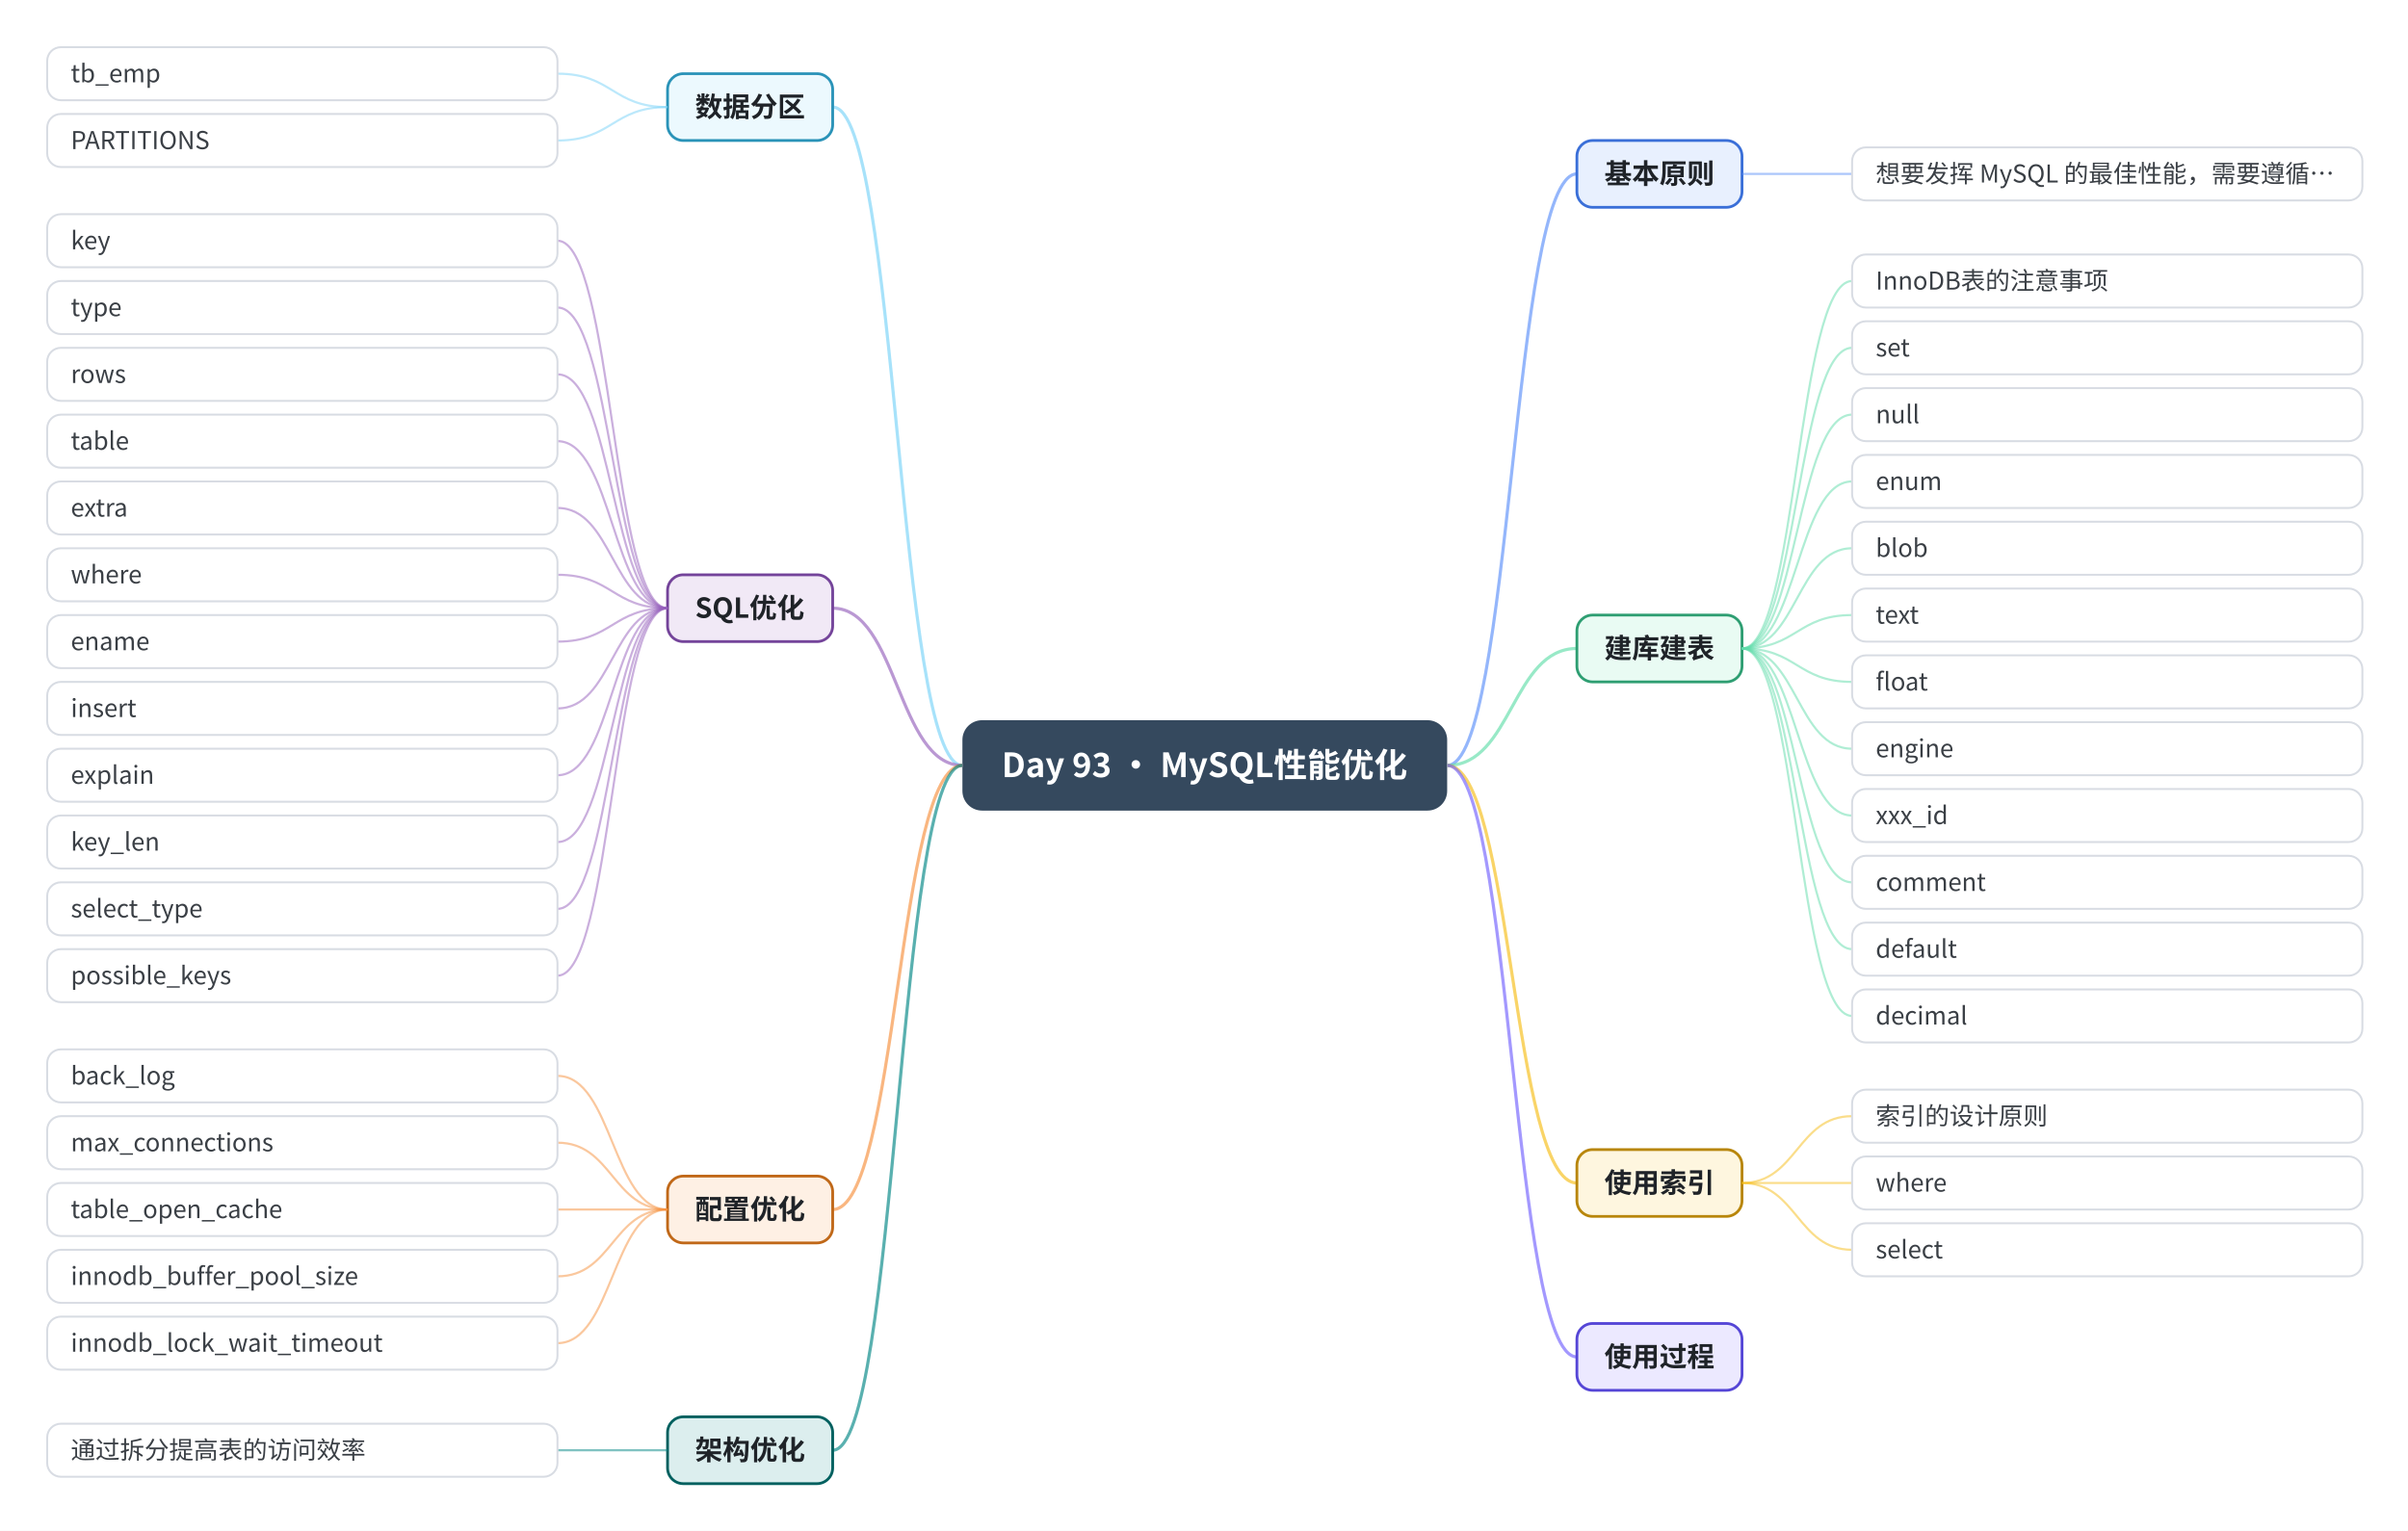
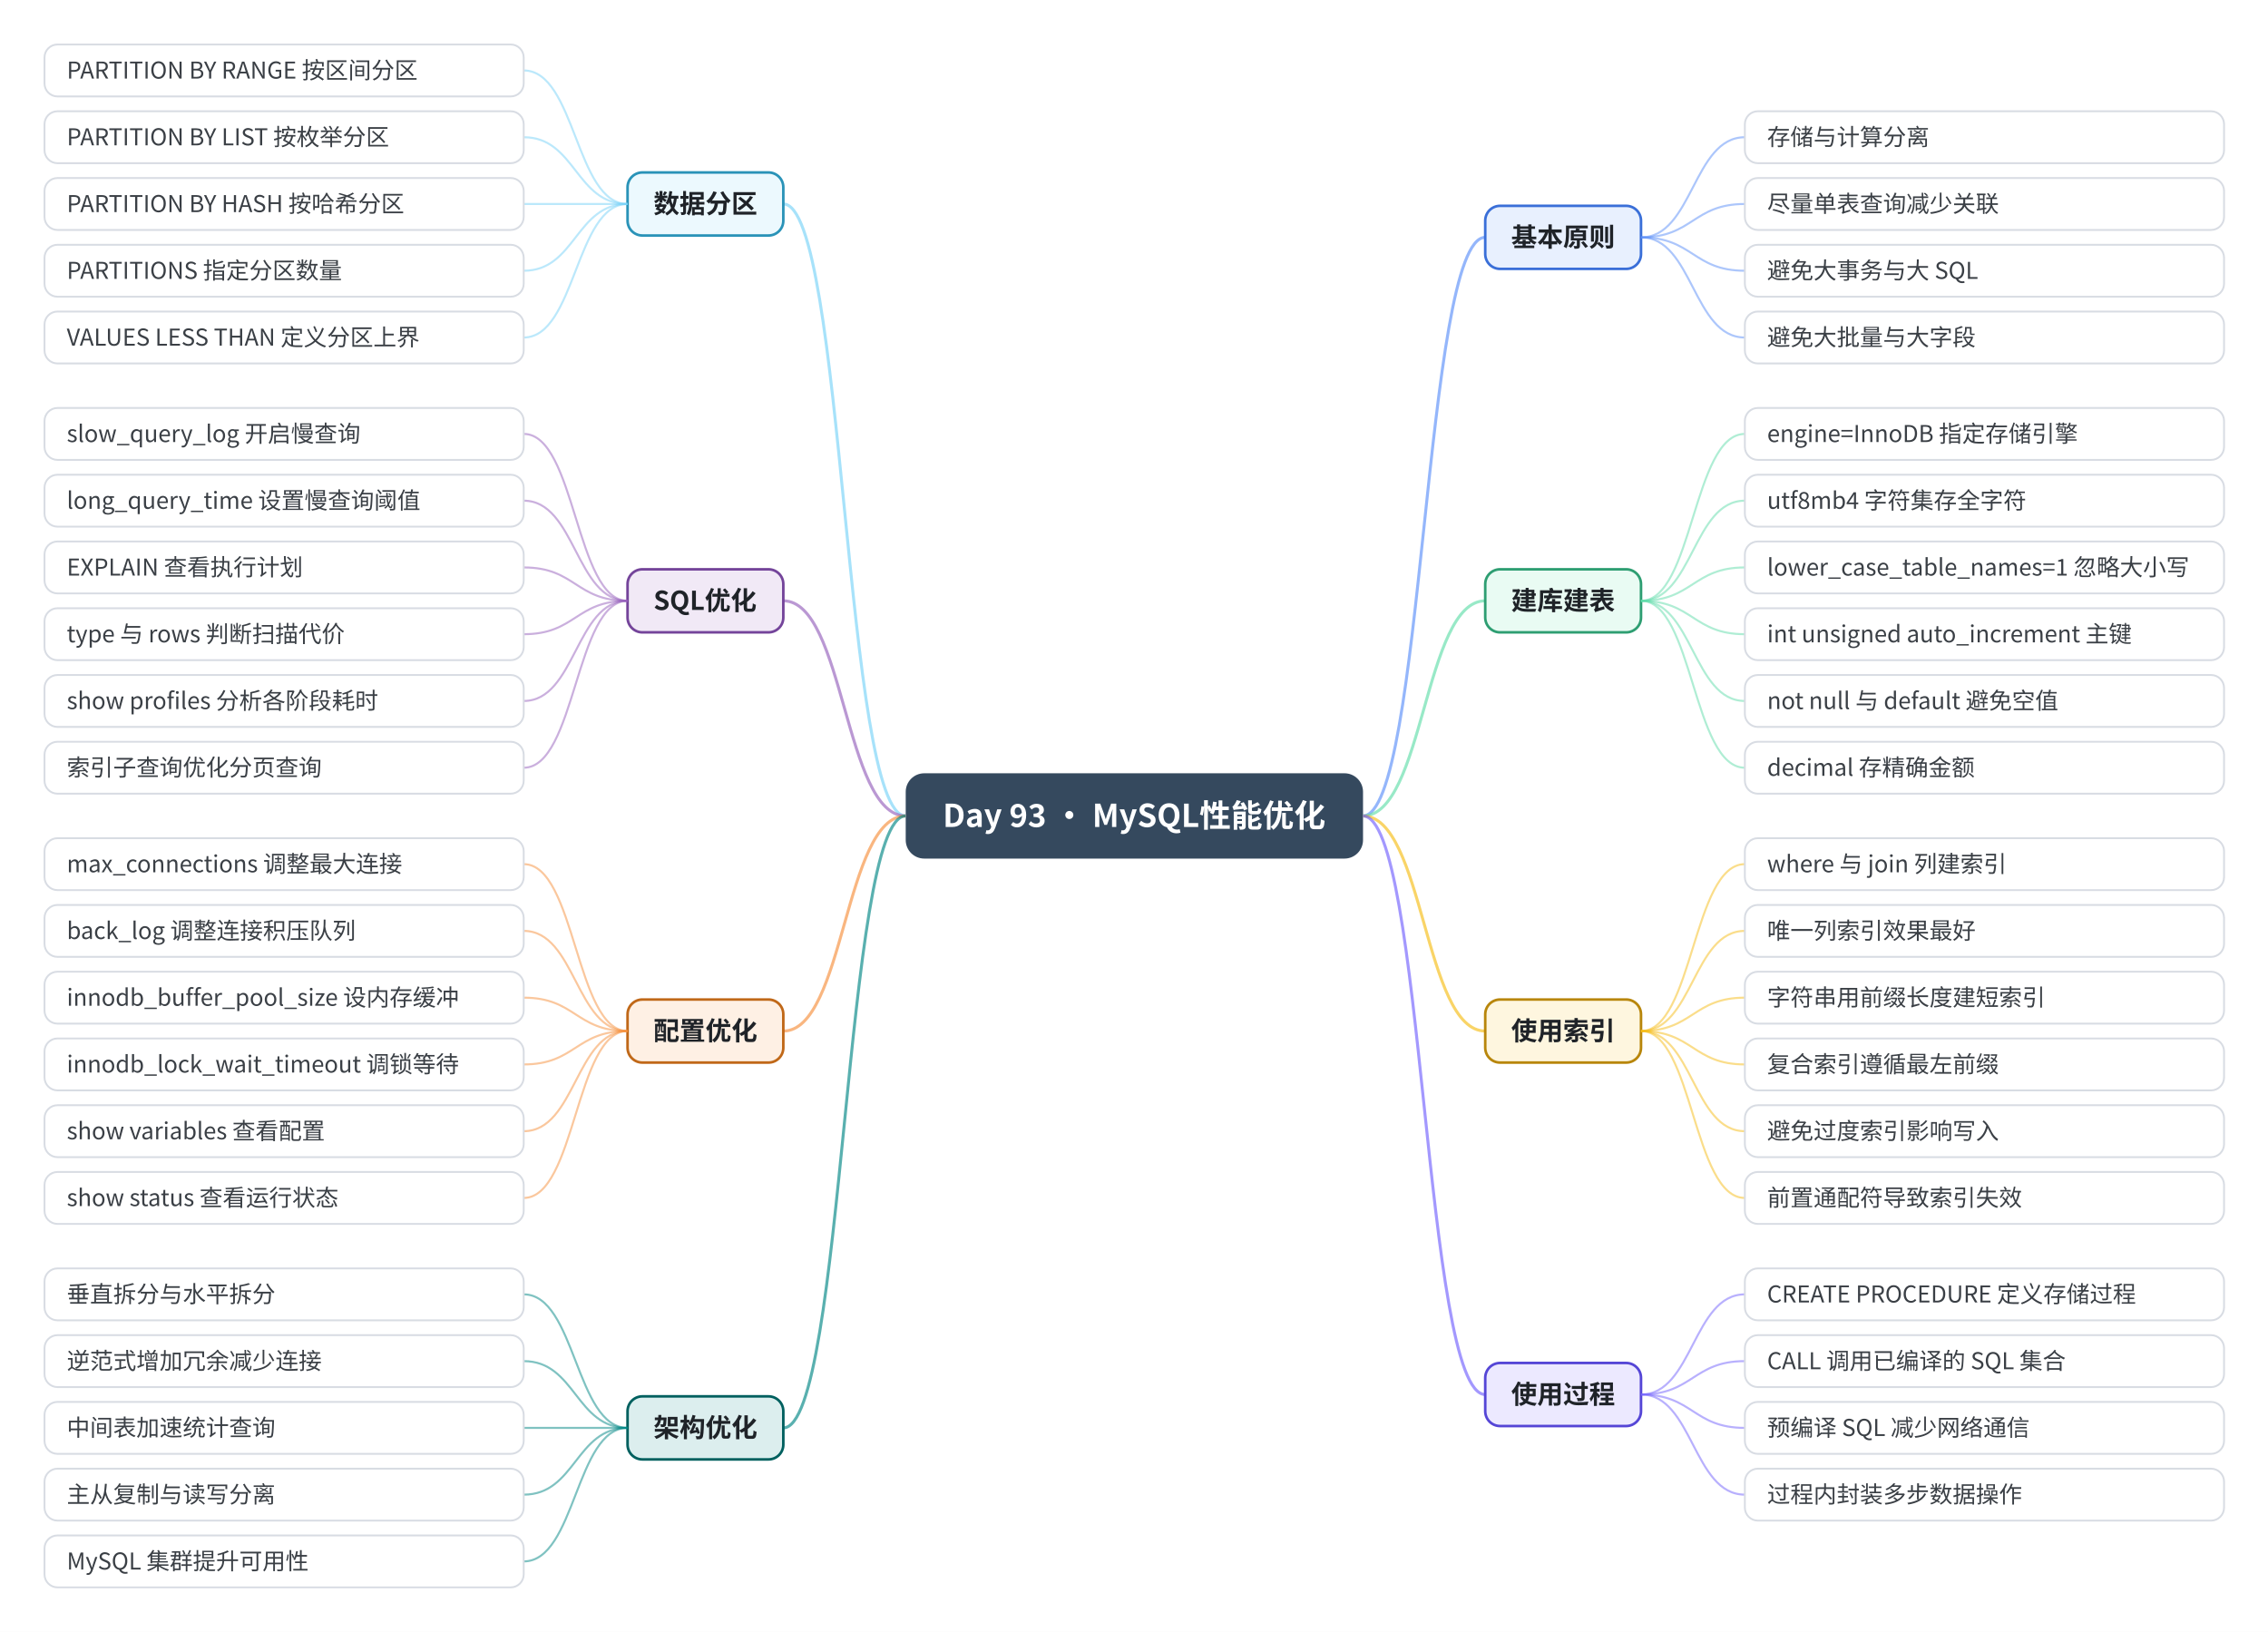
- <svg xmlns="http://www.w3.org/2000/svg" width="1225" height="779" viewBox="0 0 1225 779" font-family="Microsoft YaHei, PingFang SC, Hiragino Sans GB, Noto Sans CJK SC, sans-serif">
-   <rect width="1225" height="779" fill="#ffffff" />
-   <rect x="489.6" y="366.5" width="246.6" height="46" rx="10" fill="#35495E" />
-   <text x="509.6" y="389.5" fill="#ffffff" font-size="17" font-weight="bold" dominant-baseline="middle">Day 93 · MySQL性能优化</text>
-   <path d="M736.2,389.5 C769.2,389.5 769.2,88.5 802.2,88.5" fill="none" stroke="#5B8FF9" stroke-width="1.6" stroke-opacity="0.65" />
-   <rect x="802.2" y="71.5" width="84.0" height="34" rx="8" fill="#5B8FF9" fill-opacity="0.14" stroke="#3A6FD8" stroke-width="1.4" />
-   <text x="816.2" y="88.5" fill="#1f2328" font-size="14" font-weight="bold" dominant-baseline="middle">基本原则</text>
-   <path d="M886.2,88.5 C914.2,88.5 914.2,88.5 942.2,88.5" fill="none" stroke="#5B8FF9" stroke-width="1.1" stroke-opacity="0.5" />
-   <rect x="942.2" y="75.0" width="259.6" height="27" rx="7" fill="#ffffff" stroke="#d8dce3" stroke-width="1" />
-   <text x="954.2" y="88.5" fill="#3a3f45" font-size="12.5" dominant-baseline="middle">想要发挥 MySQL 的最佳性能，需要遵循…</text>
-   <path d="M736.2,389.5 C769.2,389.5 769.2,330.0 802.2,330.0" fill="none" stroke="#61DDAA" stroke-width="1.6" stroke-opacity="0.65" />
-   <rect x="802.2" y="313.0" width="84.0" height="34" rx="8" fill="#61DDAA" fill-opacity="0.14" stroke="#2E9E72" stroke-width="1.4" />
-   <text x="816.2" y="330.0" fill="#1f2328" font-size="14" font-weight="bold" dominant-baseline="middle">建库建表</text>
-   <path d="M886.2,330.0 C914.2,330.0 914.2,143.0 942.2,143.0" fill="none" stroke="#61DDAA" stroke-width="1.1" stroke-opacity="0.5" />
-   <rect x="942.2" y="129.5" width="259.6" height="27" rx="7" fill="#ffffff" stroke="#d8dce3" stroke-width="1" />
-   <text x="954.2" y="143.0" fill="#3a3f45" font-size="12.5" dominant-baseline="middle">InnoDB表的注意事项</text>
-   <path d="M886.2,330.0 C914.2,330.0 914.2,177.0 942.2,177.0" fill="none" stroke="#61DDAA" stroke-width="1.1" stroke-opacity="0.5" />
-   <rect x="942.2" y="163.5" width="259.6" height="27" rx="7" fill="#ffffff" stroke="#d8dce3" stroke-width="1" />
-   <text x="954.2" y="177.0" fill="#3a3f45" font-size="12.5" dominant-baseline="middle">set</text>
-   <path d="M886.2,330.0 C914.2,330.0 914.2,211.0 942.2,211.0" fill="none" stroke="#61DDAA" stroke-width="1.1" stroke-opacity="0.5" />
-   <rect x="942.2" y="197.5" width="259.6" height="27" rx="7" fill="#ffffff" stroke="#d8dce3" stroke-width="1" />
-   <text x="954.2" y="211.0" fill="#3a3f45" font-size="12.5" dominant-baseline="middle">null</text>
-   <path d="M886.2,330.0 C914.2,330.0 914.2,245.0 942.2,245.0" fill="none" stroke="#61DDAA" stroke-width="1.1" stroke-opacity="0.5" />
-   <rect x="942.2" y="231.5" width="259.6" height="27" rx="7" fill="#ffffff" stroke="#d8dce3" stroke-width="1" />
-   <text x="954.2" y="245.0" fill="#3a3f45" font-size="12.5" dominant-baseline="middle">enum</text>
-   <path d="M886.2,330.0 C914.2,330.0 914.2,279.0 942.2,279.0" fill="none" stroke="#61DDAA" stroke-width="1.1" stroke-opacity="0.5" />
-   <rect x="942.2" y="265.5" width="259.6" height="27" rx="7" fill="#ffffff" stroke="#d8dce3" stroke-width="1" />
-   <text x="954.2" y="279.0" fill="#3a3f45" font-size="12.5" dominant-baseline="middle">blob</text>
-   <path d="M886.2,330.0 C914.2,330.0 914.2,313.0 942.2,313.0" fill="none" stroke="#61DDAA" stroke-width="1.1" stroke-opacity="0.5" />
-   <rect x="942.2" y="299.5" width="259.6" height="27" rx="7" fill="#ffffff" stroke="#d8dce3" stroke-width="1" />
-   <text x="954.2" y="313.0" fill="#3a3f45" font-size="12.5" dominant-baseline="middle">text</text>
-   <path d="M886.2,330.0 C914.2,330.0 914.2,347.0 942.2,347.0" fill="none" stroke="#61DDAA" stroke-width="1.1" stroke-opacity="0.5" />
-   <rect x="942.2" y="333.5" width="259.6" height="27" rx="7" fill="#ffffff" stroke="#d8dce3" stroke-width="1" />
-   <text x="954.2" y="347.0" fill="#3a3f45" font-size="12.5" dominant-baseline="middle">float</text>
-   <path d="M886.2,330.0 C914.2,330.0 914.2,381.0 942.2,381.0" fill="none" stroke="#61DDAA" stroke-width="1.1" stroke-opacity="0.5" />
-   <rect x="942.2" y="367.5" width="259.6" height="27" rx="7" fill="#ffffff" stroke="#d8dce3" stroke-width="1" />
-   <text x="954.2" y="381.0" fill="#3a3f45" font-size="12.5" dominant-baseline="middle">engine</text>
-   <path d="M886.2,330.0 C914.2,330.0 914.2,415.0 942.2,415.0" fill="none" stroke="#61DDAA" stroke-width="1.1" stroke-opacity="0.5" />
-   <rect x="942.2" y="401.5" width="259.6" height="27" rx="7" fill="#ffffff" stroke="#d8dce3" stroke-width="1" />
-   <text x="954.2" y="415.0" fill="#3a3f45" font-size="12.5" dominant-baseline="middle">xxx_id</text>
-   <path d="M886.2,330.0 C914.2,330.0 914.2,449.0 942.2,449.0" fill="none" stroke="#61DDAA" stroke-width="1.1" stroke-opacity="0.5" />
-   <rect x="942.2" y="435.5" width="259.6" height="27" rx="7" fill="#ffffff" stroke="#d8dce3" stroke-width="1" />
-   <text x="954.2" y="449.0" fill="#3a3f45" font-size="12.5" dominant-baseline="middle">comment</text>
-   <path d="M886.2,330.0 C914.2,330.0 914.2,483.0 942.2,483.0" fill="none" stroke="#61DDAA" stroke-width="1.1" stroke-opacity="0.5" />
-   <rect x="942.2" y="469.5" width="259.6" height="27" rx="7" fill="#ffffff" stroke="#d8dce3" stroke-width="1" />
-   <text x="954.2" y="483.0" fill="#3a3f45" font-size="12.5" dominant-baseline="middle">default</text>
-   <path d="M886.2,330.0 C914.2,330.0 914.2,517.0 942.2,517.0" fill="none" stroke="#61DDAA" stroke-width="1.1" stroke-opacity="0.5" />
-   <rect x="942.2" y="503.5" width="259.6" height="27" rx="7" fill="#ffffff" stroke="#d8dce3" stroke-width="1" />
-   <text x="954.2" y="517.0" fill="#3a3f45" font-size="12.5" dominant-baseline="middle">decimal</text>
-   <path d="M736.2,389.5 C769.2,389.5 769.2,602.0 802.2,602.0" fill="none" stroke="#F6BD16" stroke-width="1.6" stroke-opacity="0.65" />
-   <rect x="802.2" y="585.0" width="84.0" height="34" rx="8" fill="#F6BD16" fill-opacity="0.14" stroke="#B8860B" stroke-width="1.4" />
-   <text x="816.2" y="602.0" fill="#1f2328" font-size="14" font-weight="bold" dominant-baseline="middle">使用索引</text>
-   <path d="M886.2,602.0 C914.2,602.0 914.2,568.0 942.2,568.0" fill="none" stroke="#F6BD16" stroke-width="1.1" stroke-opacity="0.5" />
-   <rect x="942.2" y="554.5" width="259.6" height="27" rx="7" fill="#ffffff" stroke="#d8dce3" stroke-width="1" />
-   <text x="954.2" y="568.0" fill="#3a3f45" font-size="12.5" dominant-baseline="middle">索引的设计原则</text>
-   <path d="M886.2,602.0 C914.2,602.0 914.2,602.0 942.2,602.0" fill="none" stroke="#F6BD16" stroke-width="1.1" stroke-opacity="0.5" />
-   <rect x="942.2" y="588.5" width="259.6" height="27" rx="7" fill="#ffffff" stroke="#d8dce3" stroke-width="1" />
-   <text x="954.2" y="602.0" fill="#3a3f45" font-size="12.5" dominant-baseline="middle">where</text>
-   <path d="M886.2,602.0 C914.2,602.0 914.2,636.0 942.2,636.0" fill="none" stroke="#F6BD16" stroke-width="1.1" stroke-opacity="0.5" />
-   <rect x="942.2" y="622.5" width="259.6" height="27" rx="7" fill="#ffffff" stroke="#d8dce3" stroke-width="1" />
-   <text x="954.2" y="636.0" fill="#3a3f45" font-size="12.5" dominant-baseline="middle">select</text>
-   <path d="M736.2,389.5 C769.2,389.5 769.2,690.5 802.2,690.5" fill="none" stroke="#7262FD" stroke-width="1.6" stroke-opacity="0.65" />
-   <rect x="802.2" y="673.5" width="84.0" height="34" rx="8" fill="#7262FD" fill-opacity="0.14" stroke="#5546D6" stroke-width="1.4" />
-   <text x="816.2" y="690.5" fill="#1f2328" font-size="14" font-weight="bold" dominant-baseline="middle">使用过程</text>
-   <path d="M489.6,389.5 C456.6,389.5 456.6,54.5 423.6,54.5" fill="none" stroke="#78D3F8" stroke-width="1.6" stroke-opacity="0.65" />
-   <rect x="339.6" y="37.5" width="84.0" height="34" rx="8" fill="#78D3F8" fill-opacity="0.14" stroke="#2A93B8" stroke-width="1.4" />
-   <text x="353.6" y="54.5" fill="#1f2328" font-size="14" font-weight="bold" dominant-baseline="middle">数据分区</text>
-   <path d="M339.6,54.5 C311.6,54.5 311.6,37.5 283.6,37.5" fill="none" stroke="#78D3F8" stroke-width="1.1" stroke-opacity="0.5" />
-   <rect x="24.0" y="24.0" width="259.6" height="27" rx="7" fill="#ffffff" stroke="#d8dce3" stroke-width="1" />
-   <text x="36.0" y="37.5" fill="#3a3f45" font-size="12.5" dominant-baseline="middle">tb_emp</text>
-   <path d="M339.6,54.5 C311.6,54.5 311.6,71.5 283.6,71.5" fill="none" stroke="#78D3F8" stroke-width="1.1" stroke-opacity="0.5" />
-   <rect x="24.0" y="58.0" width="259.6" height="27" rx="7" fill="#ffffff" stroke="#d8dce3" stroke-width="1" />
-   <text x="36.0" y="71.5" fill="#3a3f45" font-size="12.5" dominant-baseline="middle">PARTITIONS</text>
-   <path d="M489.6,389.5 C456.6,389.5 456.6,309.5 423.6,309.5" fill="none" stroke="#9661BC" stroke-width="1.6" stroke-opacity="0.65" />
-   <rect x="339.6" y="292.5" width="84.0" height="34" rx="8" fill="#9661BC" fill-opacity="0.14" stroke="#74449A" stroke-width="1.4" />
-   <text x="353.6" y="309.5" fill="#1f2328" font-size="14" font-weight="bold" dominant-baseline="middle">SQL优化</text>
-   <path d="M339.6,309.5 C311.6,309.5 311.6,122.5 283.6,122.5" fill="none" stroke="#9661BC" stroke-width="1.1" stroke-opacity="0.5" />
-   <rect x="24.0" y="109.0" width="259.6" height="27" rx="7" fill="#ffffff" stroke="#d8dce3" stroke-width="1" />
-   <text x="36.0" y="122.5" fill="#3a3f45" font-size="12.5" dominant-baseline="middle">key</text>
-   <path d="M339.6,309.5 C311.6,309.5 311.6,156.5 283.6,156.5" fill="none" stroke="#9661BC" stroke-width="1.1" stroke-opacity="0.5" />
-   <rect x="24.0" y="143.0" width="259.6" height="27" rx="7" fill="#ffffff" stroke="#d8dce3" stroke-width="1" />
-   <text x="36.0" y="156.5" fill="#3a3f45" font-size="12.5" dominant-baseline="middle">type</text>
-   <path d="M339.6,309.5 C311.6,309.5 311.6,190.5 283.6,190.5" fill="none" stroke="#9661BC" stroke-width="1.1" stroke-opacity="0.5" />
-   <rect x="24.0" y="177.0" width="259.6" height="27" rx="7" fill="#ffffff" stroke="#d8dce3" stroke-width="1" />
-   <text x="36.0" y="190.5" fill="#3a3f45" font-size="12.5" dominant-baseline="middle">rows</text>
-   <path d="M339.6,309.5 C311.6,309.5 311.6,224.5 283.6,224.5" fill="none" stroke="#9661BC" stroke-width="1.1" stroke-opacity="0.5" />
-   <rect x="24.0" y="211.0" width="259.6" height="27" rx="7" fill="#ffffff" stroke="#d8dce3" stroke-width="1" />
-   <text x="36.0" y="224.5" fill="#3a3f45" font-size="12.5" dominant-baseline="middle">table</text>
-   <path d="M339.6,309.5 C311.6,309.5 311.6,258.5 283.6,258.5" fill="none" stroke="#9661BC" stroke-width="1.1" stroke-opacity="0.5" />
-   <rect x="24.0" y="245.0" width="259.6" height="27" rx="7" fill="#ffffff" stroke="#d8dce3" stroke-width="1" />
-   <text x="36.0" y="258.5" fill="#3a3f45" font-size="12.5" dominant-baseline="middle">extra</text>
-   <path d="M339.6,309.5 C311.6,309.5 311.6,292.5 283.6,292.5" fill="none" stroke="#9661BC" stroke-width="1.1" stroke-opacity="0.5" />
-   <rect x="24.0" y="279.0" width="259.6" height="27" rx="7" fill="#ffffff" stroke="#d8dce3" stroke-width="1" />
-   <text x="36.0" y="292.5" fill="#3a3f45" font-size="12.5" dominant-baseline="middle">where</text>
-   <path d="M339.6,309.5 C311.6,309.5 311.6,326.5 283.6,326.5" fill="none" stroke="#9661BC" stroke-width="1.1" stroke-opacity="0.5" />
-   <rect x="24.0" y="313.0" width="259.6" height="27" rx="7" fill="#ffffff" stroke="#d8dce3" stroke-width="1" />
-   <text x="36.0" y="326.5" fill="#3a3f45" font-size="12.5" dominant-baseline="middle">ename</text>
-   <path d="M339.6,309.5 C311.6,309.5 311.6,360.5 283.6,360.5" fill="none" stroke="#9661BC" stroke-width="1.1" stroke-opacity="0.5" />
-   <rect x="24.0" y="347.0" width="259.6" height="27" rx="7" fill="#ffffff" stroke="#d8dce3" stroke-width="1" />
-   <text x="36.0" y="360.5" fill="#3a3f45" font-size="12.5" dominant-baseline="middle">insert</text>
-   <path d="M339.6,309.5 C311.6,309.5 311.6,394.5 283.6,394.5" fill="none" stroke="#9661BC" stroke-width="1.1" stroke-opacity="0.5" />
-   <rect x="24.0" y="381.0" width="259.6" height="27" rx="7" fill="#ffffff" stroke="#d8dce3" stroke-width="1" />
-   <text x="36.0" y="394.5" fill="#3a3f45" font-size="12.5" dominant-baseline="middle">explain</text>
-   <path d="M339.6,309.5 C311.6,309.5 311.6,428.5 283.6,428.5" fill="none" stroke="#9661BC" stroke-width="1.1" stroke-opacity="0.5" />
-   <rect x="24.0" y="415.0" width="259.6" height="27" rx="7" fill="#ffffff" stroke="#d8dce3" stroke-width="1" />
-   <text x="36.0" y="428.5" fill="#3a3f45" font-size="12.5" dominant-baseline="middle">key_len</text>
-   <path d="M339.6,309.5 C311.6,309.5 311.6,462.5 283.6,462.5" fill="none" stroke="#9661BC" stroke-width="1.1" stroke-opacity="0.5" />
-   <rect x="24.0" y="449.0" width="259.6" height="27" rx="7" fill="#ffffff" stroke="#d8dce3" stroke-width="1" />
-   <text x="36.0" y="462.5" fill="#3a3f45" font-size="12.5" dominant-baseline="middle">select_type</text>
-   <path d="M339.6,309.5 C311.6,309.5 311.6,496.5 283.6,496.5" fill="none" stroke="#9661BC" stroke-width="1.1" stroke-opacity="0.5" />
-   <rect x="24.0" y="483.0" width="259.6" height="27" rx="7" fill="#ffffff" stroke="#d8dce3" stroke-width="1" />
-   <text x="36.0" y="496.5" fill="#3a3f45" font-size="12.5" dominant-baseline="middle">possible_keys</text>
-   <path d="M489.6,389.5 C456.6,389.5 456.6,615.5 423.6,615.5" fill="none" stroke="#F6903D" stroke-width="1.6" stroke-opacity="0.65" />
-   <rect x="339.6" y="598.5" width="84.0" height="34" rx="8" fill="#F6903D" fill-opacity="0.14" stroke="#C06818" stroke-width="1.4" />
-   <text x="353.6" y="615.5" fill="#1f2328" font-size="14" font-weight="bold" dominant-baseline="middle">配置优化</text>
-   <path d="M339.6,615.5 C311.6,615.5 311.6,547.5 283.6,547.5" fill="none" stroke="#F6903D" stroke-width="1.1" stroke-opacity="0.5" />
-   <rect x="24.0" y="534.0" width="259.6" height="27" rx="7" fill="#ffffff" stroke="#d8dce3" stroke-width="1" />
-   <text x="36.0" y="547.5" fill="#3a3f45" font-size="12.5" dominant-baseline="middle">back_log</text>
-   <path d="M339.6,615.5 C311.6,615.5 311.6,581.5 283.6,581.5" fill="none" stroke="#F6903D" stroke-width="1.1" stroke-opacity="0.5" />
-   <rect x="24.0" y="568.0" width="259.6" height="27" rx="7" fill="#ffffff" stroke="#d8dce3" stroke-width="1" />
-   <text x="36.0" y="581.5" fill="#3a3f45" font-size="12.5" dominant-baseline="middle">max_connections</text>
-   <path d="M339.6,615.5 C311.6,615.5 311.6,615.5 283.6,615.5" fill="none" stroke="#F6903D" stroke-width="1.1" stroke-opacity="0.5" />
-   <rect x="24.0" y="602.0" width="259.6" height="27" rx="7" fill="#ffffff" stroke="#d8dce3" stroke-width="1" />
-   <text x="36.0" y="615.5" fill="#3a3f45" font-size="12.5" dominant-baseline="middle">table_open_cache</text>
-   <path d="M339.6,615.5 C311.6,615.5 311.6,649.5 283.6,649.5" fill="none" stroke="#F6903D" stroke-width="1.1" stroke-opacity="0.5" />
-   <rect x="24.0" y="636.0" width="259.6" height="27" rx="7" fill="#ffffff" stroke="#d8dce3" stroke-width="1" />
-   <text x="36.0" y="649.5" fill="#3a3f45" font-size="12.5" dominant-baseline="middle">innodb_buffer_pool_size</text>
-   <path d="M339.6,615.5 C311.6,615.5 311.6,683.5 283.6,683.5" fill="none" stroke="#F6903D" stroke-width="1.1" stroke-opacity="0.5" />
-   <rect x="24.0" y="670.0" width="259.6" height="27" rx="7" fill="#ffffff" stroke="#d8dce3" stroke-width="1" />
-   <text x="36.0" y="683.5" fill="#3a3f45" font-size="12.5" dominant-baseline="middle">innodb_lock_wait_timeout</text>
-   <path d="M489.6,389.5 C456.6,389.5 456.6,738.0 423.6,738.0" fill="none" stroke="#008685" stroke-width="1.6" stroke-opacity="0.65" />
-   <rect x="339.6" y="721.0" width="84.0" height="34" rx="8" fill="#008685" fill-opacity="0.14" stroke="#00605F" stroke-width="1.4" />
-   <text x="353.6" y="738.0" fill="#1f2328" font-size="14" font-weight="bold" dominant-baseline="middle">架构优化</text>
-   <path d="M339.6,738.0 C311.6,738.0 311.6,738.0 283.6,738.0" fill="none" stroke="#008685" stroke-width="1.1" stroke-opacity="0.5" />
-   <rect x="24.0" y="724.5" width="259.6" height="27" rx="7" fill="#ffffff" stroke="#d8dce3" stroke-width="1" />
-   <text x="36.0" y="738.0" fill="#3a3f45" font-size="12.5" dominant-baseline="middle">通过拆分提高表的访问效率</text>
+ <svg xmlns="http://www.w3.org/2000/svg" width="1223" height="880" viewBox="0 0 1223 880" font-family="Microsoft YaHei, PingFang SC, Hiragino Sans GB, Noto Sans CJK SC, sans-serif">
+   <rect width="1223" height="880" fill="#ffffff" />
+   <rect x="488.4" y="417.0" width="246.6" height="46" rx="10" fill="#35495E" />
+   <text x="508.4" y="440.0" fill="#ffffff" font-size="17" font-weight="bold" dominant-baseline="middle">Day 93 · MySQL性能优化</text>
+   <path d="M734.9,440.0 C767.9,440.0 767.9,128.0 800.9,128.0" fill="none" stroke="#5B8FF9" stroke-width="1.6" stroke-opacity="0.65" />
+   <rect x="800.9" y="111.0" width="84.0" height="34" rx="8" fill="#5B8FF9" fill-opacity="0.14" stroke="#3A6FD8" stroke-width="1.4" />
+   <text x="814.9" y="128.0" fill="#1f2328" font-size="14" font-weight="bold" dominant-baseline="middle">基本原则</text>
+   <path d="M884.9,128.0 C912.9,128.0 912.9,74.0 940.9,74.0" fill="none" stroke="#5B8FF9" stroke-width="1.1" stroke-opacity="0.5" />
+   <rect x="940.9" y="60.0" width="258.4" height="28" rx="7" fill="#ffffff" stroke="#d8dce3" stroke-width="1" />
+   <text x="952.9" y="74.0" fill="#3a3f45" font-size="12.5" dominant-baseline="middle">存储与计算分离</text>
+   <path d="M884.9,128.0 C912.9,128.0 912.9,110.0 940.9,110.0" fill="none" stroke="#5B8FF9" stroke-width="1.1" stroke-opacity="0.5" />
+   <rect x="940.9" y="96.0" width="258.4" height="28" rx="7" fill="#ffffff" stroke="#d8dce3" stroke-width="1" />
+   <text x="952.9" y="110.0" fill="#3a3f45" font-size="12.5" dominant-baseline="middle">尽量单表查询减少关联</text>
+   <path d="M884.9,128.0 C912.9,128.0 912.9,146.0 940.9,146.0" fill="none" stroke="#5B8FF9" stroke-width="1.1" stroke-opacity="0.5" />
+   <rect x="940.9" y="132.0" width="258.4" height="28" rx="7" fill="#ffffff" stroke="#d8dce3" stroke-width="1" />
+   <text x="952.9" y="146.0" fill="#3a3f45" font-size="12.5" dominant-baseline="middle">避免大事务与大 SQL</text>
+   <path d="M884.9,128.0 C912.9,128.0 912.9,182.0 940.9,182.0" fill="none" stroke="#5B8FF9" stroke-width="1.1" stroke-opacity="0.5" />
+   <rect x="940.9" y="168.0" width="258.4" height="28" rx="7" fill="#ffffff" stroke="#d8dce3" stroke-width="1" />
+   <text x="952.9" y="182.0" fill="#3a3f45" font-size="12.5" dominant-baseline="middle">避免大批量与大字段</text>
+   <path d="M734.9,440.0 C767.9,440.0 767.9,324.0 800.9,324.0" fill="none" stroke="#61DDAA" stroke-width="1.6" stroke-opacity="0.65" />
+   <rect x="800.9" y="307.0" width="84.0" height="34" rx="8" fill="#61DDAA" fill-opacity="0.14" stroke="#2E9E72" stroke-width="1.4" />
+   <text x="814.9" y="324.0" fill="#1f2328" font-size="14" font-weight="bold" dominant-baseline="middle">建库建表</text>
+   <path d="M884.9,324.0 C912.9,324.0 912.9,234.0 940.9,234.0" fill="none" stroke="#61DDAA" stroke-width="1.1" stroke-opacity="0.5" />
+   <rect x="940.9" y="220.0" width="258.4" height="28" rx="7" fill="#ffffff" stroke="#d8dce3" stroke-width="1" />
+   <text x="952.9" y="234.0" fill="#3a3f45" font-size="12.5" dominant-baseline="middle">engine=InnoDB 指定存储引擎</text>
+   <path d="M884.9,324.0 C912.9,324.0 912.9,270.0 940.9,270.0" fill="none" stroke="#61DDAA" stroke-width="1.1" stroke-opacity="0.5" />
+   <rect x="940.9" y="256.0" width="258.4" height="28" rx="7" fill="#ffffff" stroke="#d8dce3" stroke-width="1" />
+   <text x="952.9" y="270.0" fill="#3a3f45" font-size="12.5" dominant-baseline="middle">utf8mb4 字符集存全字符</text>
+   <path d="M884.9,324.0 C912.9,324.0 912.9,306.0 940.9,306.0" fill="none" stroke="#61DDAA" stroke-width="1.1" stroke-opacity="0.5" />
+   <rect x="940.9" y="292.0" width="258.4" height="28" rx="7" fill="#ffffff" stroke="#d8dce3" stroke-width="1" />
+   <text x="952.9" y="306.0" fill="#3a3f45" font-size="12.5" dominant-baseline="middle">lower_case_table_names=1 忽略大小写</text>
+   <path d="M884.9,324.0 C912.9,324.0 912.9,342.0 940.9,342.0" fill="none" stroke="#61DDAA" stroke-width="1.1" stroke-opacity="0.5" />
+   <rect x="940.9" y="328.0" width="258.4" height="28" rx="7" fill="#ffffff" stroke="#d8dce3" stroke-width="1" />
+   <text x="952.9" y="342.0" fill="#3a3f45" font-size="12.5" dominant-baseline="middle">int unsigned auto_increment 主键</text>
+   <path d="M884.9,324.0 C912.9,324.0 912.9,378.0 940.9,378.0" fill="none" stroke="#61DDAA" stroke-width="1.1" stroke-opacity="0.5" />
+   <rect x="940.9" y="364.0" width="258.4" height="28" rx="7" fill="#ffffff" stroke="#d8dce3" stroke-width="1" />
+   <text x="952.9" y="378.0" fill="#3a3f45" font-size="12.5" dominant-baseline="middle">not null 与 default 避免空值</text>
+   <path d="M884.9,324.0 C912.9,324.0 912.9,414.0 940.9,414.0" fill="none" stroke="#61DDAA" stroke-width="1.1" stroke-opacity="0.5" />
+   <rect x="940.9" y="400.0" width="258.4" height="28" rx="7" fill="#ffffff" stroke="#d8dce3" stroke-width="1" />
+   <text x="952.9" y="414.0" fill="#3a3f45" font-size="12.5" dominant-baseline="middle">decimal 存精确金额</text>
+   <path d="M734.9,440.0 C767.9,440.0 767.9,556.0 800.9,556.0" fill="none" stroke="#F6BD16" stroke-width="1.6" stroke-opacity="0.65" />
+   <rect x="800.9" y="539.0" width="84.0" height="34" rx="8" fill="#F6BD16" fill-opacity="0.14" stroke="#B8860B" stroke-width="1.4" />
+   <text x="814.9" y="556.0" fill="#1f2328" font-size="14" font-weight="bold" dominant-baseline="middle">使用索引</text>
+   <path d="M884.9,556.0 C912.9,556.0 912.9,466.0 940.9,466.0" fill="none" stroke="#F6BD16" stroke-width="1.1" stroke-opacity="0.5" />
+   <rect x="940.9" y="452.0" width="258.4" height="28" rx="7" fill="#ffffff" stroke="#d8dce3" stroke-width="1" />
+   <text x="952.9" y="466.0" fill="#3a3f45" font-size="12.5" dominant-baseline="middle">where 与 join 列建索引</text>
+   <path d="M884.9,556.0 C912.9,556.0 912.9,502.0 940.9,502.0" fill="none" stroke="#F6BD16" stroke-width="1.1" stroke-opacity="0.5" />
+   <rect x="940.9" y="488.0" width="258.4" height="28" rx="7" fill="#ffffff" stroke="#d8dce3" stroke-width="1" />
+   <text x="952.9" y="502.0" fill="#3a3f45" font-size="12.5" dominant-baseline="middle">唯一列索引效果最好</text>
+   <path d="M884.9,556.0 C912.9,556.0 912.9,538.0 940.9,538.0" fill="none" stroke="#F6BD16" stroke-width="1.1" stroke-opacity="0.5" />
+   <rect x="940.9" y="524.0" width="258.4" height="28" rx="7" fill="#ffffff" stroke="#d8dce3" stroke-width="1" />
+   <text x="952.9" y="538.0" fill="#3a3f45" font-size="12.5" dominant-baseline="middle">字符串用前缀长度建短索引</text>
+   <path d="M884.9,556.0 C912.9,556.0 912.9,574.0 940.9,574.0" fill="none" stroke="#F6BD16" stroke-width="1.1" stroke-opacity="0.5" />
+   <rect x="940.9" y="560.0" width="258.4" height="28" rx="7" fill="#ffffff" stroke="#d8dce3" stroke-width="1" />
+   <text x="952.9" y="574.0" fill="#3a3f45" font-size="12.5" dominant-baseline="middle">复合索引遵循最左前缀</text>
+   <path d="M884.9,556.0 C912.9,556.0 912.9,610.0 940.9,610.0" fill="none" stroke="#F6BD16" stroke-width="1.1" stroke-opacity="0.5" />
+   <rect x="940.9" y="596.0" width="258.4" height="28" rx="7" fill="#ffffff" stroke="#d8dce3" stroke-width="1" />
+   <text x="952.9" y="610.0" fill="#3a3f45" font-size="12.5" dominant-baseline="middle">避免过度索引影响写入</text>
+   <path d="M884.9,556.0 C912.9,556.0 912.9,646.0 940.9,646.0" fill="none" stroke="#F6BD16" stroke-width="1.1" stroke-opacity="0.5" />
+   <rect x="940.9" y="632.0" width="258.4" height="28" rx="7" fill="#ffffff" stroke="#d8dce3" stroke-width="1" />
+   <text x="952.9" y="646.0" fill="#3a3f45" font-size="12.5" dominant-baseline="middle">前置通配符导致索引失效</text>
+   <path d="M734.9,440.0 C767.9,440.0 767.9,752.0 800.9,752.0" fill="none" stroke="#7262FD" stroke-width="1.6" stroke-opacity="0.65" />
+   <rect x="800.9" y="735.0" width="84.0" height="34" rx="8" fill="#7262FD" fill-opacity="0.14" stroke="#5546D6" stroke-width="1.4" />
+   <text x="814.9" y="752.0" fill="#1f2328" font-size="14" font-weight="bold" dominant-baseline="middle">使用过程</text>
+   <path d="M884.9,752.0 C912.9,752.0 912.9,698.0 940.9,698.0" fill="none" stroke="#7262FD" stroke-width="1.1" stroke-opacity="0.5" />
+   <rect x="940.9" y="684.0" width="258.4" height="28" rx="7" fill="#ffffff" stroke="#d8dce3" stroke-width="1" />
+   <text x="952.9" y="698.0" fill="#3a3f45" font-size="12.5" dominant-baseline="middle">CREATE PROCEDURE 定义存储过程</text>
+   <path d="M884.9,752.0 C912.9,752.0 912.9,734.0 940.9,734.0" fill="none" stroke="#7262FD" stroke-width="1.1" stroke-opacity="0.5" />
+   <rect x="940.9" y="720.0" width="258.4" height="28" rx="7" fill="#ffffff" stroke="#d8dce3" stroke-width="1" />
+   <text x="952.9" y="734.0" fill="#3a3f45" font-size="12.5" dominant-baseline="middle">CALL 调用已编译的 SQL 集合</text>
+   <path d="M884.9,752.0 C912.9,752.0 912.9,770.0 940.9,770.0" fill="none" stroke="#7262FD" stroke-width="1.1" stroke-opacity="0.5" />
+   <rect x="940.9" y="756.0" width="258.4" height="28" rx="7" fill="#ffffff" stroke="#d8dce3" stroke-width="1" />
+   <text x="952.9" y="770.0" fill="#3a3f45" font-size="12.5" dominant-baseline="middle">预编译 SQL 减少网络通信</text>
+   <path d="M884.9,752.0 C912.9,752.0 912.9,806.0 940.9,806.0" fill="none" stroke="#7262FD" stroke-width="1.1" stroke-opacity="0.5" />
+   <rect x="940.9" y="792.0" width="258.4" height="28" rx="7" fill="#ffffff" stroke="#d8dce3" stroke-width="1" />
+   <text x="952.9" y="806.0" fill="#3a3f45" font-size="12.5" dominant-baseline="middle">过程内封装多步数据操作</text>
+   <path d="M488.4,440.0 C455.4,440.0 455.4,110.0 422.4,110.0" fill="none" stroke="#78D3F8" stroke-width="1.6" stroke-opacity="0.65" />
+   <rect x="338.4" y="93.0" width="84.0" height="34" rx="8" fill="#78D3F8" fill-opacity="0.14" stroke="#2A93B8" stroke-width="1.4" />
+   <text x="352.4" y="110.0" fill="#1f2328" font-size="14" font-weight="bold" dominant-baseline="middle">数据分区</text>
+   <path d="M338.4,110.0 C310.4,110.0 310.4,38.0 282.4,38.0" fill="none" stroke="#78D3F8" stroke-width="1.1" stroke-opacity="0.5" />
+   <rect x="24.0" y="24.0" width="258.4" height="28" rx="7" fill="#ffffff" stroke="#d8dce3" stroke-width="1" />
+   <text x="36.0" y="38.0" fill="#3a3f45" font-size="12.5" dominant-baseline="middle">PARTITION BY RANGE 按区间分区</text>
+   <path d="M338.4,110.0 C310.4,110.0 310.4,74.0 282.4,74.0" fill="none" stroke="#78D3F8" stroke-width="1.1" stroke-opacity="0.5" />
+   <rect x="24.0" y="60.0" width="258.4" height="28" rx="7" fill="#ffffff" stroke="#d8dce3" stroke-width="1" />
+   <text x="36.0" y="74.0" fill="#3a3f45" font-size="12.5" dominant-baseline="middle">PARTITION BY LIST 按枚举分区</text>
+   <path d="M338.4,110.0 C310.4,110.0 310.4,110.0 282.4,110.0" fill="none" stroke="#78D3F8" stroke-width="1.1" stroke-opacity="0.5" />
+   <rect x="24.0" y="96.0" width="258.4" height="28" rx="7" fill="#ffffff" stroke="#d8dce3" stroke-width="1" />
+   <text x="36.0" y="110.0" fill="#3a3f45" font-size="12.5" dominant-baseline="middle">PARTITION BY HASH 按哈希分区</text>
+   <path d="M338.4,110.0 C310.4,110.0 310.4,146.0 282.4,146.0" fill="none" stroke="#78D3F8" stroke-width="1.1" stroke-opacity="0.5" />
+   <rect x="24.0" y="132.0" width="258.4" height="28" rx="7" fill="#ffffff" stroke="#d8dce3" stroke-width="1" />
+   <text x="36.0" y="146.0" fill="#3a3f45" font-size="12.5" dominant-baseline="middle">PARTITIONS 指定分区数量</text>
+   <path d="M338.4,110.0 C310.4,110.0 310.4,182.0 282.4,182.0" fill="none" stroke="#78D3F8" stroke-width="1.1" stroke-opacity="0.5" />
+   <rect x="24.0" y="168.0" width="258.4" height="28" rx="7" fill="#ffffff" stroke="#d8dce3" stroke-width="1" />
+   <text x="36.0" y="182.0" fill="#3a3f45" font-size="12.5" dominant-baseline="middle">VALUES LESS THAN 定义分区上界</text>
+   <path d="M488.4,440.0 C455.4,440.0 455.4,324.0 422.4,324.0" fill="none" stroke="#9661BC" stroke-width="1.6" stroke-opacity="0.65" />
+   <rect x="338.4" y="307.0" width="84.0" height="34" rx="8" fill="#9661BC" fill-opacity="0.14" stroke="#74449A" stroke-width="1.4" />
+   <text x="352.4" y="324.0" fill="#1f2328" font-size="14" font-weight="bold" dominant-baseline="middle">SQL优化</text>
+   <path d="M338.4,324.0 C310.4,324.0 310.4,234.0 282.4,234.0" fill="none" stroke="#9661BC" stroke-width="1.1" stroke-opacity="0.5" />
+   <rect x="24.0" y="220.0" width="258.4" height="28" rx="7" fill="#ffffff" stroke="#d8dce3" stroke-width="1" />
+   <text x="36.0" y="234.0" fill="#3a3f45" font-size="12.5" dominant-baseline="middle">slow_query_log 开启慢查询</text>
+   <path d="M338.4,324.0 C310.4,324.0 310.4,270.0 282.4,270.0" fill="none" stroke="#9661BC" stroke-width="1.1" stroke-opacity="0.5" />
+   <rect x="24.0" y="256.0" width="258.4" height="28" rx="7" fill="#ffffff" stroke="#d8dce3" stroke-width="1" />
+   <text x="36.0" y="270.0" fill="#3a3f45" font-size="12.5" dominant-baseline="middle">long_query_time 设置慢查询阈值</text>
+   <path d="M338.4,324.0 C310.4,324.0 310.4,306.0 282.4,306.0" fill="none" stroke="#9661BC" stroke-width="1.1" stroke-opacity="0.5" />
+   <rect x="24.0" y="292.0" width="258.4" height="28" rx="7" fill="#ffffff" stroke="#d8dce3" stroke-width="1" />
+   <text x="36.0" y="306.0" fill="#3a3f45" font-size="12.5" dominant-baseline="middle">EXPLAIN 查看执行计划</text>
+   <path d="M338.4,324.0 C310.4,324.0 310.4,342.0 282.4,342.0" fill="none" stroke="#9661BC" stroke-width="1.1" stroke-opacity="0.5" />
+   <rect x="24.0" y="328.0" width="258.4" height="28" rx="7" fill="#ffffff" stroke="#d8dce3" stroke-width="1" />
+   <text x="36.0" y="342.0" fill="#3a3f45" font-size="12.5" dominant-baseline="middle">type 与 rows 判断扫描代价</text>
+   <path d="M338.4,324.0 C310.4,324.0 310.4,378.0 282.4,378.0" fill="none" stroke="#9661BC" stroke-width="1.1" stroke-opacity="0.5" />
+   <rect x="24.0" y="364.0" width="258.4" height="28" rx="7" fill="#ffffff" stroke="#d8dce3" stroke-width="1" />
+   <text x="36.0" y="378.0" fill="#3a3f45" font-size="12.5" dominant-baseline="middle">show profiles 分析各阶段耗时</text>
+   <path d="M338.4,324.0 C310.4,324.0 310.4,414.0 282.4,414.0" fill="none" stroke="#9661BC" stroke-width="1.1" stroke-opacity="0.5" />
+   <rect x="24.0" y="400.0" width="258.4" height="28" rx="7" fill="#ffffff" stroke="#d8dce3" stroke-width="1" />
+   <text x="36.0" y="414.0" fill="#3a3f45" font-size="12.5" dominant-baseline="middle">索引子查询优化分页查询</text>
+   <path d="M488.4,440.0 C455.4,440.0 455.4,556.0 422.4,556.0" fill="none" stroke="#F6903D" stroke-width="1.6" stroke-opacity="0.65" />
+   <rect x="338.4" y="539.0" width="84.0" height="34" rx="8" fill="#F6903D" fill-opacity="0.14" stroke="#C06818" stroke-width="1.4" />
+   <text x="352.4" y="556.0" fill="#1f2328" font-size="14" font-weight="bold" dominant-baseline="middle">配置优化</text>
+   <path d="M338.4,556.0 C310.4,556.0 310.4,466.0 282.4,466.0" fill="none" stroke="#F6903D" stroke-width="1.1" stroke-opacity="0.5" />
+   <rect x="24.0" y="452.0" width="258.4" height="28" rx="7" fill="#ffffff" stroke="#d8dce3" stroke-width="1" />
+   <text x="36.0" y="466.0" fill="#3a3f45" font-size="12.5" dominant-baseline="middle">max_connections 调整最大连接</text>
+   <path d="M338.4,556.0 C310.4,556.0 310.4,502.0 282.4,502.0" fill="none" stroke="#F6903D" stroke-width="1.1" stroke-opacity="0.5" />
+   <rect x="24.0" y="488.0" width="258.4" height="28" rx="7" fill="#ffffff" stroke="#d8dce3" stroke-width="1" />
+   <text x="36.0" y="502.0" fill="#3a3f45" font-size="12.5" dominant-baseline="middle">back_log 调整连接积压队列</text>
+   <path d="M338.4,556.0 C310.4,556.0 310.4,538.0 282.4,538.0" fill="none" stroke="#F6903D" stroke-width="1.1" stroke-opacity="0.5" />
+   <rect x="24.0" y="524.0" width="258.4" height="28" rx="7" fill="#ffffff" stroke="#d8dce3" stroke-width="1" />
+   <text x="36.0" y="538.0" fill="#3a3f45" font-size="12.5" dominant-baseline="middle">innodb_buffer_pool_size 设内存缓冲</text>
+   <path d="M338.4,556.0 C310.4,556.0 310.4,574.0 282.4,574.0" fill="none" stroke="#F6903D" stroke-width="1.1" stroke-opacity="0.5" />
+   <rect x="24.0" y="560.0" width="258.4" height="28" rx="7" fill="#ffffff" stroke="#d8dce3" stroke-width="1" />
+   <text x="36.0" y="574.0" fill="#3a3f45" font-size="12.5" dominant-baseline="middle">innodb_lock_wait_timeout 调锁等待</text>
+   <path d="M338.4,556.0 C310.4,556.0 310.4,610.0 282.4,610.0" fill="none" stroke="#F6903D" stroke-width="1.1" stroke-opacity="0.5" />
+   <rect x="24.0" y="596.0" width="258.4" height="28" rx="7" fill="#ffffff" stroke="#d8dce3" stroke-width="1" />
+   <text x="36.0" y="610.0" fill="#3a3f45" font-size="12.5" dominant-baseline="middle">show variables 查看配置</text>
+   <path d="M338.4,556.0 C310.4,556.0 310.4,646.0 282.4,646.0" fill="none" stroke="#F6903D" stroke-width="1.1" stroke-opacity="0.5" />
+   <rect x="24.0" y="632.0" width="258.4" height="28" rx="7" fill="#ffffff" stroke="#d8dce3" stroke-width="1" />
+   <text x="36.0" y="646.0" fill="#3a3f45" font-size="12.5" dominant-baseline="middle">show status 查看运行状态</text>
+   <path d="M488.4,440.0 C455.4,440.0 455.4,770.0 422.4,770.0" fill="none" stroke="#008685" stroke-width="1.6" stroke-opacity="0.65" />
+   <rect x="338.4" y="753.0" width="84.0" height="34" rx="8" fill="#008685" fill-opacity="0.14" stroke="#00605F" stroke-width="1.4" />
+   <text x="352.4" y="770.0" fill="#1f2328" font-size="14" font-weight="bold" dominant-baseline="middle">架构优化</text>
+   <path d="M338.4,770.0 C310.4,770.0 310.4,698.0 282.4,698.0" fill="none" stroke="#008685" stroke-width="1.1" stroke-opacity="0.5" />
+   <rect x="24.0" y="684.0" width="258.4" height="28" rx="7" fill="#ffffff" stroke="#d8dce3" stroke-width="1" />
+   <text x="36.0" y="698.0" fill="#3a3f45" font-size="12.5" dominant-baseline="middle">垂直拆分与水平拆分</text>
+   <path d="M338.4,770.0 C310.4,770.0 310.4,734.0 282.4,734.0" fill="none" stroke="#008685" stroke-width="1.1" stroke-opacity="0.5" />
+   <rect x="24.0" y="720.0" width="258.4" height="28" rx="7" fill="#ffffff" stroke="#d8dce3" stroke-width="1" />
+   <text x="36.0" y="734.0" fill="#3a3f45" font-size="12.5" dominant-baseline="middle">逆范式增加冗余减少连接</text>
+   <path d="M338.4,770.0 C310.4,770.0 310.4,770.0 282.4,770.0" fill="none" stroke="#008685" stroke-width="1.1" stroke-opacity="0.5" />
+   <rect x="24.0" y="756.0" width="258.4" height="28" rx="7" fill="#ffffff" stroke="#d8dce3" stroke-width="1" />
+   <text x="36.0" y="770.0" fill="#3a3f45" font-size="12.5" dominant-baseline="middle">中间表加速统计查询</text>
+   <path d="M338.4,770.0 C310.4,770.0 310.4,806.0 282.4,806.0" fill="none" stroke="#008685" stroke-width="1.1" stroke-opacity="0.5" />
+   <rect x="24.0" y="792.0" width="258.4" height="28" rx="7" fill="#ffffff" stroke="#d8dce3" stroke-width="1" />
+   <text x="36.0" y="806.0" fill="#3a3f45" font-size="12.5" dominant-baseline="middle">主从复制与读写分离</text>
+   <path d="M338.4,770.0 C310.4,770.0 310.4,842.0 282.4,842.0" fill="none" stroke="#008685" stroke-width="1.1" stroke-opacity="0.5" />
+   <rect x="24.0" y="828.0" width="258.4" height="28" rx="7" fill="#ffffff" stroke="#d8dce3" stroke-width="1" />
+   <text x="36.0" y="842.0" fill="#3a3f45" font-size="12.5" dominant-baseline="middle">MySQL 集群提升可用性</text>
</svg>
